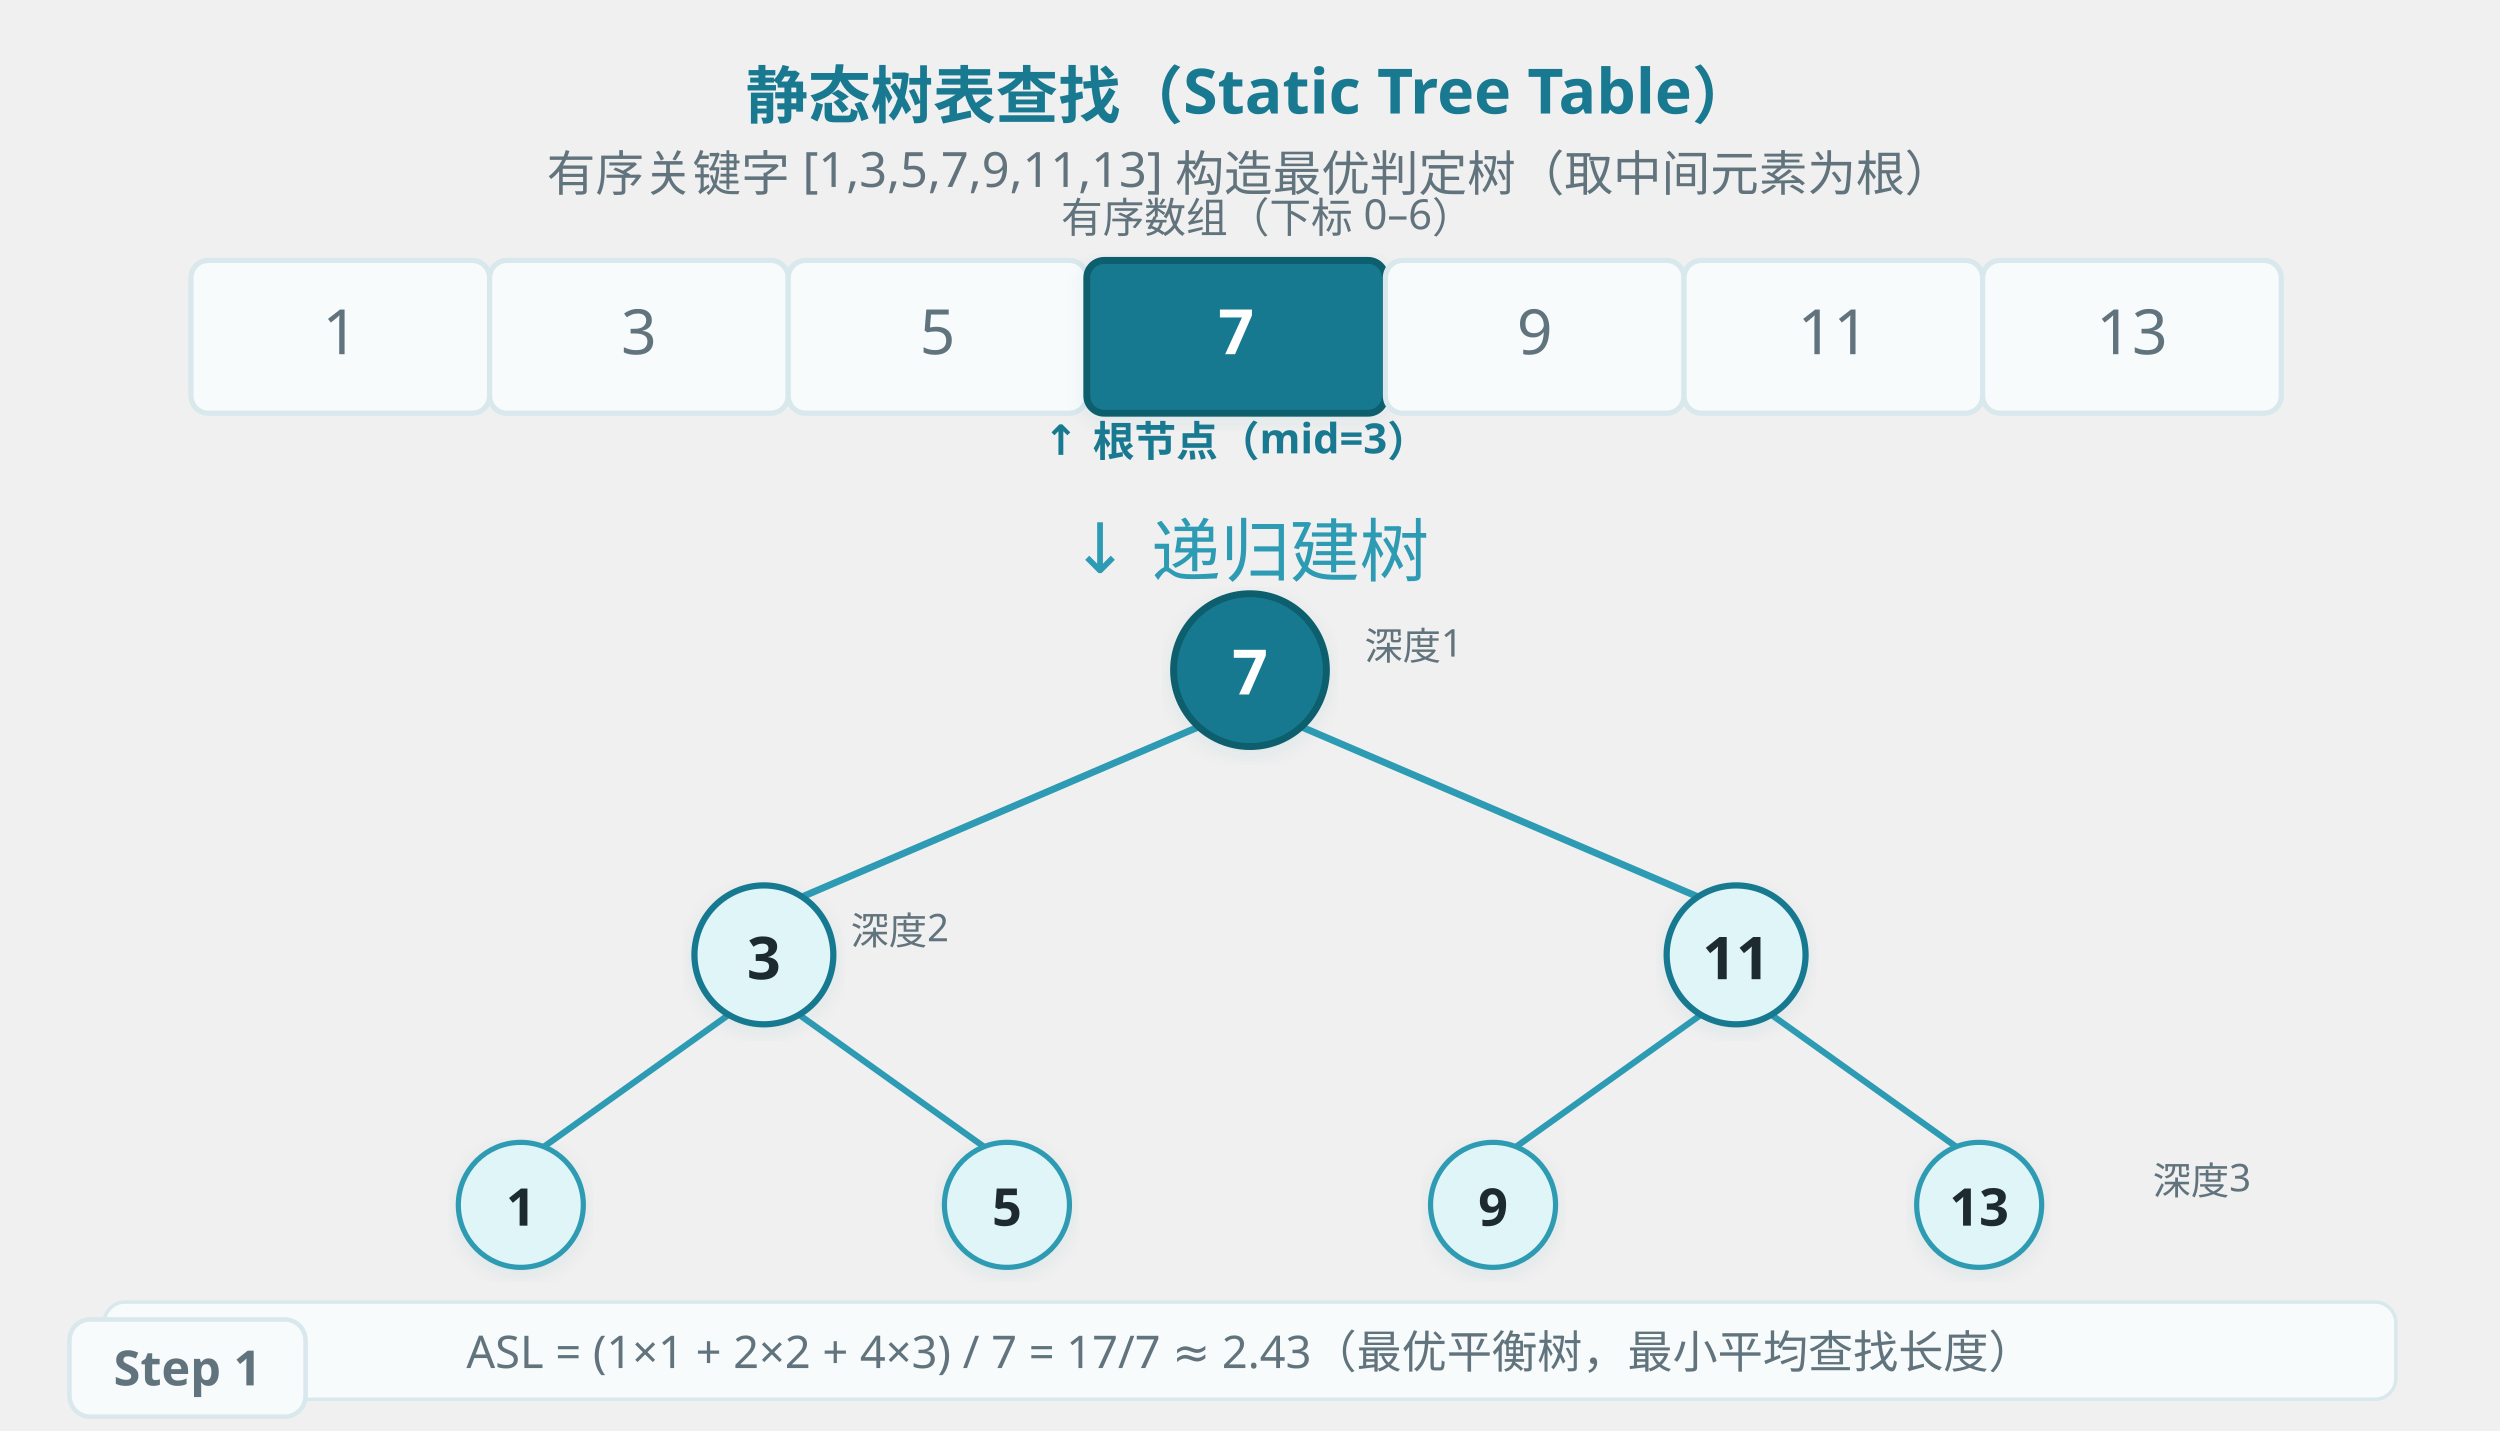
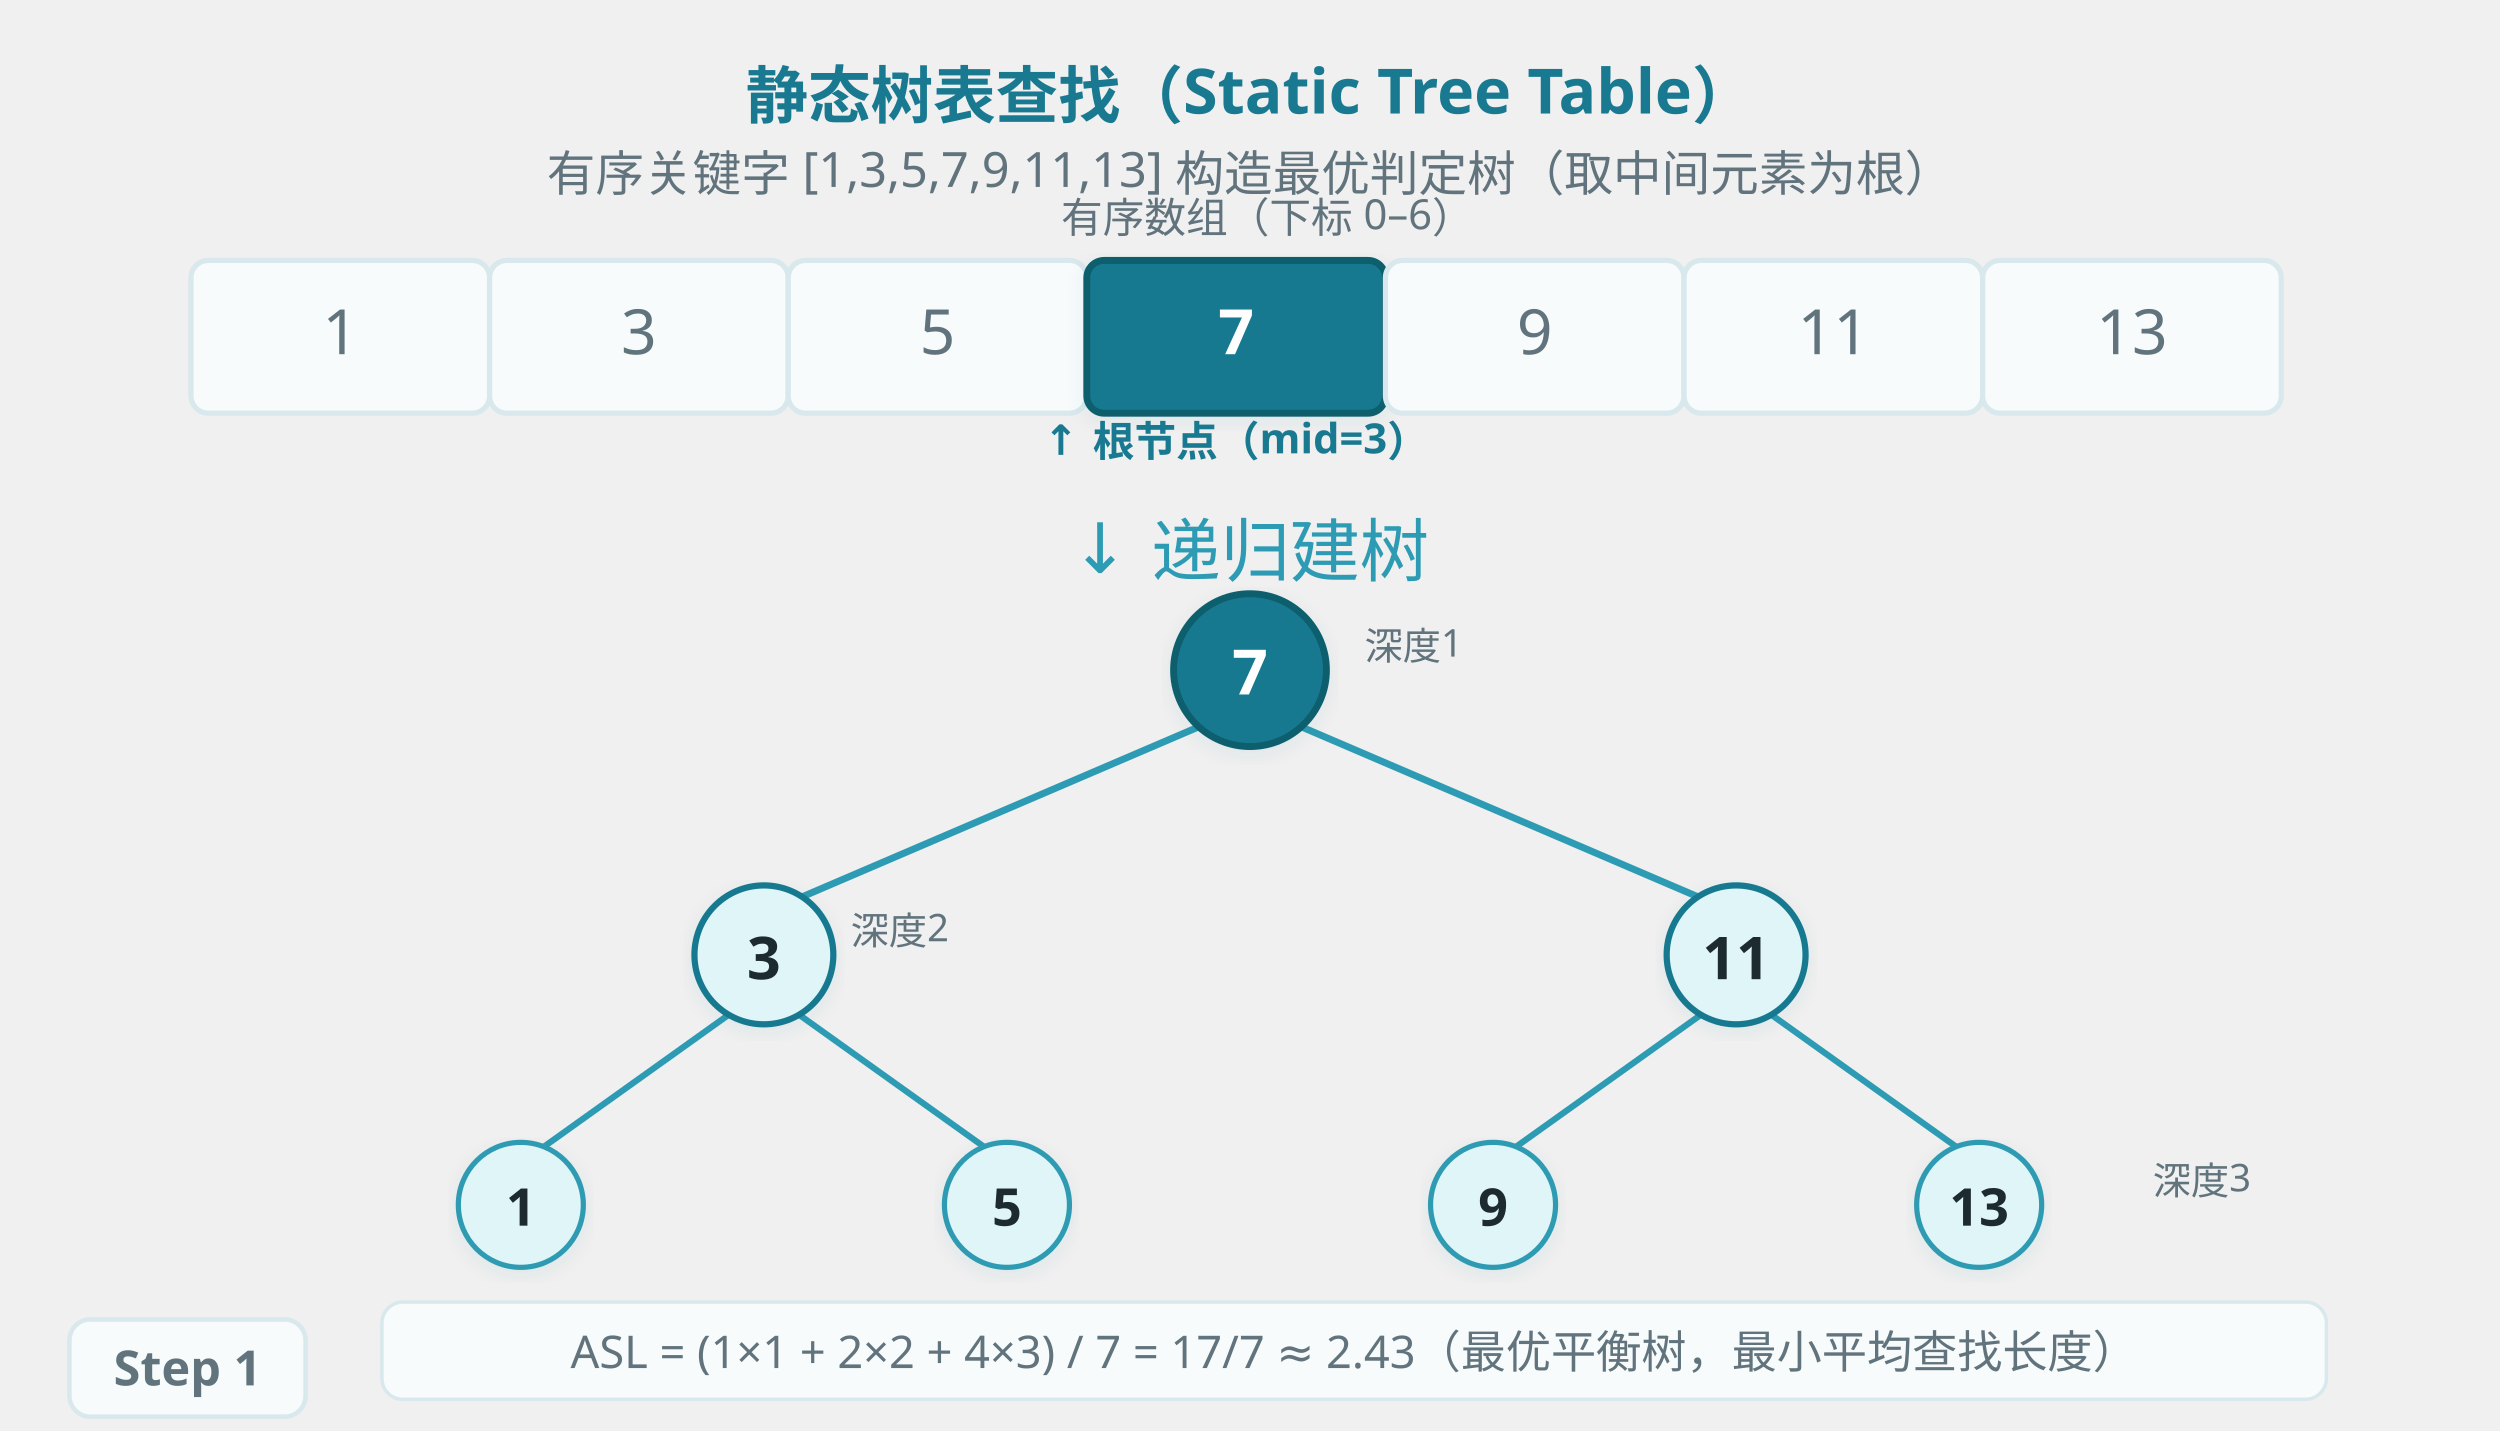
<svg xmlns="http://www.w3.org/2000/svg" viewBox="0 0 720 412" role="img" aria-label="静态树表步骤1 - 构造判定树">
  <defs>
    <filter id="sh" x="-8%" y="-8%" width="116%" height="120%">
      <feDropShadow dx="0" dy="1.5" stdDeviation="2.5" flood-color="#187990" flood-opacity=".08" />
    </filter>
  </defs>
  <text x="360" y="34" text-anchor="middle" font-family="'Microsoft YaHei',sans-serif" font-size="18" font-weight="700" fill="#187990">静态树表查找（Static Tree Table）</text>
  <text x="360" y="55" text-anchor="middle" font-family="'Microsoft YaHei',sans-serif" font-size="14" fill="#61737c">有序关键字 [1,3,5,7,9,11,13] 构造最优判定树（取中间元素为根）</text>
  <g transform="translate(55,75)">
    <text x="310" y="-8" text-anchor="middle" font-family="'Microsoft YaHei',sans-serif" font-size="12" fill="#61737c">有序数组（下标 0–6）</text>
    <rect x="0" y="0" width="86" height="44" rx="5" fill="#f7fbfc" stroke="#d8e8ec" stroke-width="1.5" />
    <text x="43" y="27" text-anchor="middle" font-family="'Microsoft YaHei',sans-serif" font-size="18" fill="#61737c">1</text>
    <rect x="86" y="0" width="86" height="44" rx="5" fill="#f7fbfc" stroke="#d8e8ec" stroke-width="1.5" />
    <text x="129" y="27" text-anchor="middle" font-family="'Microsoft YaHei',sans-serif" font-size="18" fill="#61737c">3</text>
    <rect x="172" y="0" width="86" height="44" rx="5" fill="#f7fbfc" stroke="#d8e8ec" stroke-width="1.5" />
    <text x="215" y="27" text-anchor="middle" font-family="'Microsoft YaHei',sans-serif" font-size="18" fill="#61737c">5</text>
    <rect x="258" y="0" width="86" height="44" rx="5" fill="#187990" stroke="#0d5e6e" stroke-width="2" filter="url(#sh)" />
    <text x="301" y="27" text-anchor="middle" font-family="'Microsoft YaHei',sans-serif" font-size="18" font-weight="700" fill="#fff">7</text>
    <rect x="344" y="0" width="86" height="44" rx="5" fill="#f7fbfc" stroke="#d8e8ec" stroke-width="1.5" />
    <text x="387" y="27" text-anchor="middle" font-family="'Microsoft YaHei',sans-serif" font-size="18" fill="#61737c">9</text>
    <rect x="430" y="0" width="86" height="44" rx="5" fill="#f7fbfc" stroke="#d8e8ec" stroke-width="1.5" />
    <text x="473" y="27" text-anchor="middle" font-family="'Microsoft YaHei',sans-serif" font-size="18" fill="#61737c">11</text>
    <rect x="516" y="0" width="86" height="44" rx="5" fill="#f7fbfc" stroke="#d8e8ec" stroke-width="1.5" />
    <text x="559" y="27" text-anchor="middle" font-family="'Microsoft YaHei',sans-serif" font-size="18" fill="#61737c">13</text>
    <text x="301" y="56" text-anchor="middle" font-family="'Microsoft YaHei',sans-serif" font-size="12" font-weight="700" fill="#187990">↑ 根节点（mid=3）</text>
  </g>
  <text x="360" y="165" text-anchor="middle" font-family="'Microsoft YaHei',sans-serif" font-size="20" fill="#2d9bb3">↓ 递归建树</text>
  <g transform="translate(0,175)">
    <line x1="360" y1="28" x2="220" y2="88" stroke="#2d9bb3" stroke-width="2" />
    <line x1="360" y1="28" x2="500" y2="88" stroke="#2d9bb3" stroke-width="2" />
    <line x1="220" y1="110" x2="150" y2="160" stroke="#2d9bb3" stroke-width="1.8" />
    <line x1="220" y1="110" x2="290" y2="160" stroke="#2d9bb3" stroke-width="1.8" />
    <line x1="500" y1="110" x2="430" y2="160" stroke="#2d9bb3" stroke-width="1.8" />
    <line x1="500" y1="110" x2="570" y2="160" stroke="#2d9bb3" stroke-width="1.8" />
    <circle cx="360" cy="18" r="22" fill="#187990" stroke="#0d5e6e" stroke-width="2" filter="url(#sh)" />
    <text x="360" y="25" text-anchor="middle" font-family="'Microsoft YaHei',sans-serif" font-size="18" font-weight="700" fill="#fff">7</text>
    <text x="393" y="15" font-family="'Microsoft YaHei',sans-serif" font-size="11" fill="#61737c">深度1</text>
    <circle cx="220" cy="100" r="20" fill="#dff5f7" stroke="#187990" stroke-width="1.8" filter="url(#sh)" />
    <text x="220" y="107" text-anchor="middle" font-family="'Microsoft YaHei',sans-serif" font-size="17" font-weight="700" fill="#1d2a2f">3</text>
    <circle cx="500" cy="100" r="20" fill="#dff5f7" stroke="#187990" stroke-width="1.8" filter="url(#sh)" />
    <text x="500" y="107" text-anchor="middle" font-family="'Microsoft YaHei',sans-serif" font-size="17" font-weight="700" fill="#1d2a2f">11</text>
    <text x="245" y="97" font-family="'Microsoft YaHei',sans-serif" font-size="11" fill="#61737c">深度2</text>
    <circle cx="150" cy="172" r="18" fill="#dff5f7" stroke="#2d9bb3" stroke-width="1.5" filter="url(#sh)" />
    <text x="150" y="178" text-anchor="middle" font-family="'Microsoft YaHei',sans-serif" font-size="15" font-weight="700" fill="#1d2a2f">1</text>
    <circle cx="290" cy="172" r="18" fill="#dff5f7" stroke="#2d9bb3" stroke-width="1.5" filter="url(#sh)" />
    <text x="290" y="178" text-anchor="middle" font-family="'Microsoft YaHei',sans-serif" font-size="15" font-weight="700" fill="#1d2a2f">5</text>
    <circle cx="430" cy="172" r="18" fill="#dff5f7" stroke="#2d9bb3" stroke-width="1.5" filter="url(#sh)" />
    <text x="430" y="178" text-anchor="middle" font-family="'Microsoft YaHei',sans-serif" font-size="15" font-weight="700" fill="#1d2a2f">9</text>
    <circle cx="570" cy="172" r="18" fill="#dff5f7" stroke="#2d9bb3" stroke-width="1.5" filter="url(#sh)" />
    <text x="570" y="178" text-anchor="middle" font-family="'Microsoft YaHei',sans-serif" font-size="15" font-weight="700" fill="#1d2a2f">13</text>
    <text x="620" y="169" font-family="'Microsoft YaHei',sans-serif" font-size="11" fill="#61737c">深度3</text>
-     <rect x="30" y="200" width="660" height="28" rx="6" fill="#f7fbfc" stroke="#d8e8ec" stroke-width="1" />
-     <text x="360" y="219" text-anchor="middle" font-family="'Microsoft YaHei',sans-serif" font-size="13" fill="#61737c">ASL = (1×1 + 2×2 + 4×3) / 7 = 17/7 ≈ 2.43（最优平衡树，最小平均查找长度）</text>
+     <rect x="110" y="200" width="560" height="28" rx="6" fill="#f7fbfc" stroke="#d8e8ec" stroke-width="1" />
+     <text x="390" y="219" text-anchor="middle" font-family="'Microsoft YaHei',sans-serif" font-size="13" fill="#61737c">ASL = (1×1 + 2×2 + 4×3) / 7 = 17/7 ≈ 2.43（最优平衡树，最小平均查找长度）</text>
  </g>
  <rect x="20" y="380" width="68" height="28" rx="6" fill="#f7fbfc" stroke="#d8e8ec" stroke-width="1.3" />
  <text x="54" y="399" text-anchor="middle" font-family="'Microsoft YaHei',sans-serif" font-size="14" font-weight="700" fill="#61737c">Step 1</text>
</svg>
